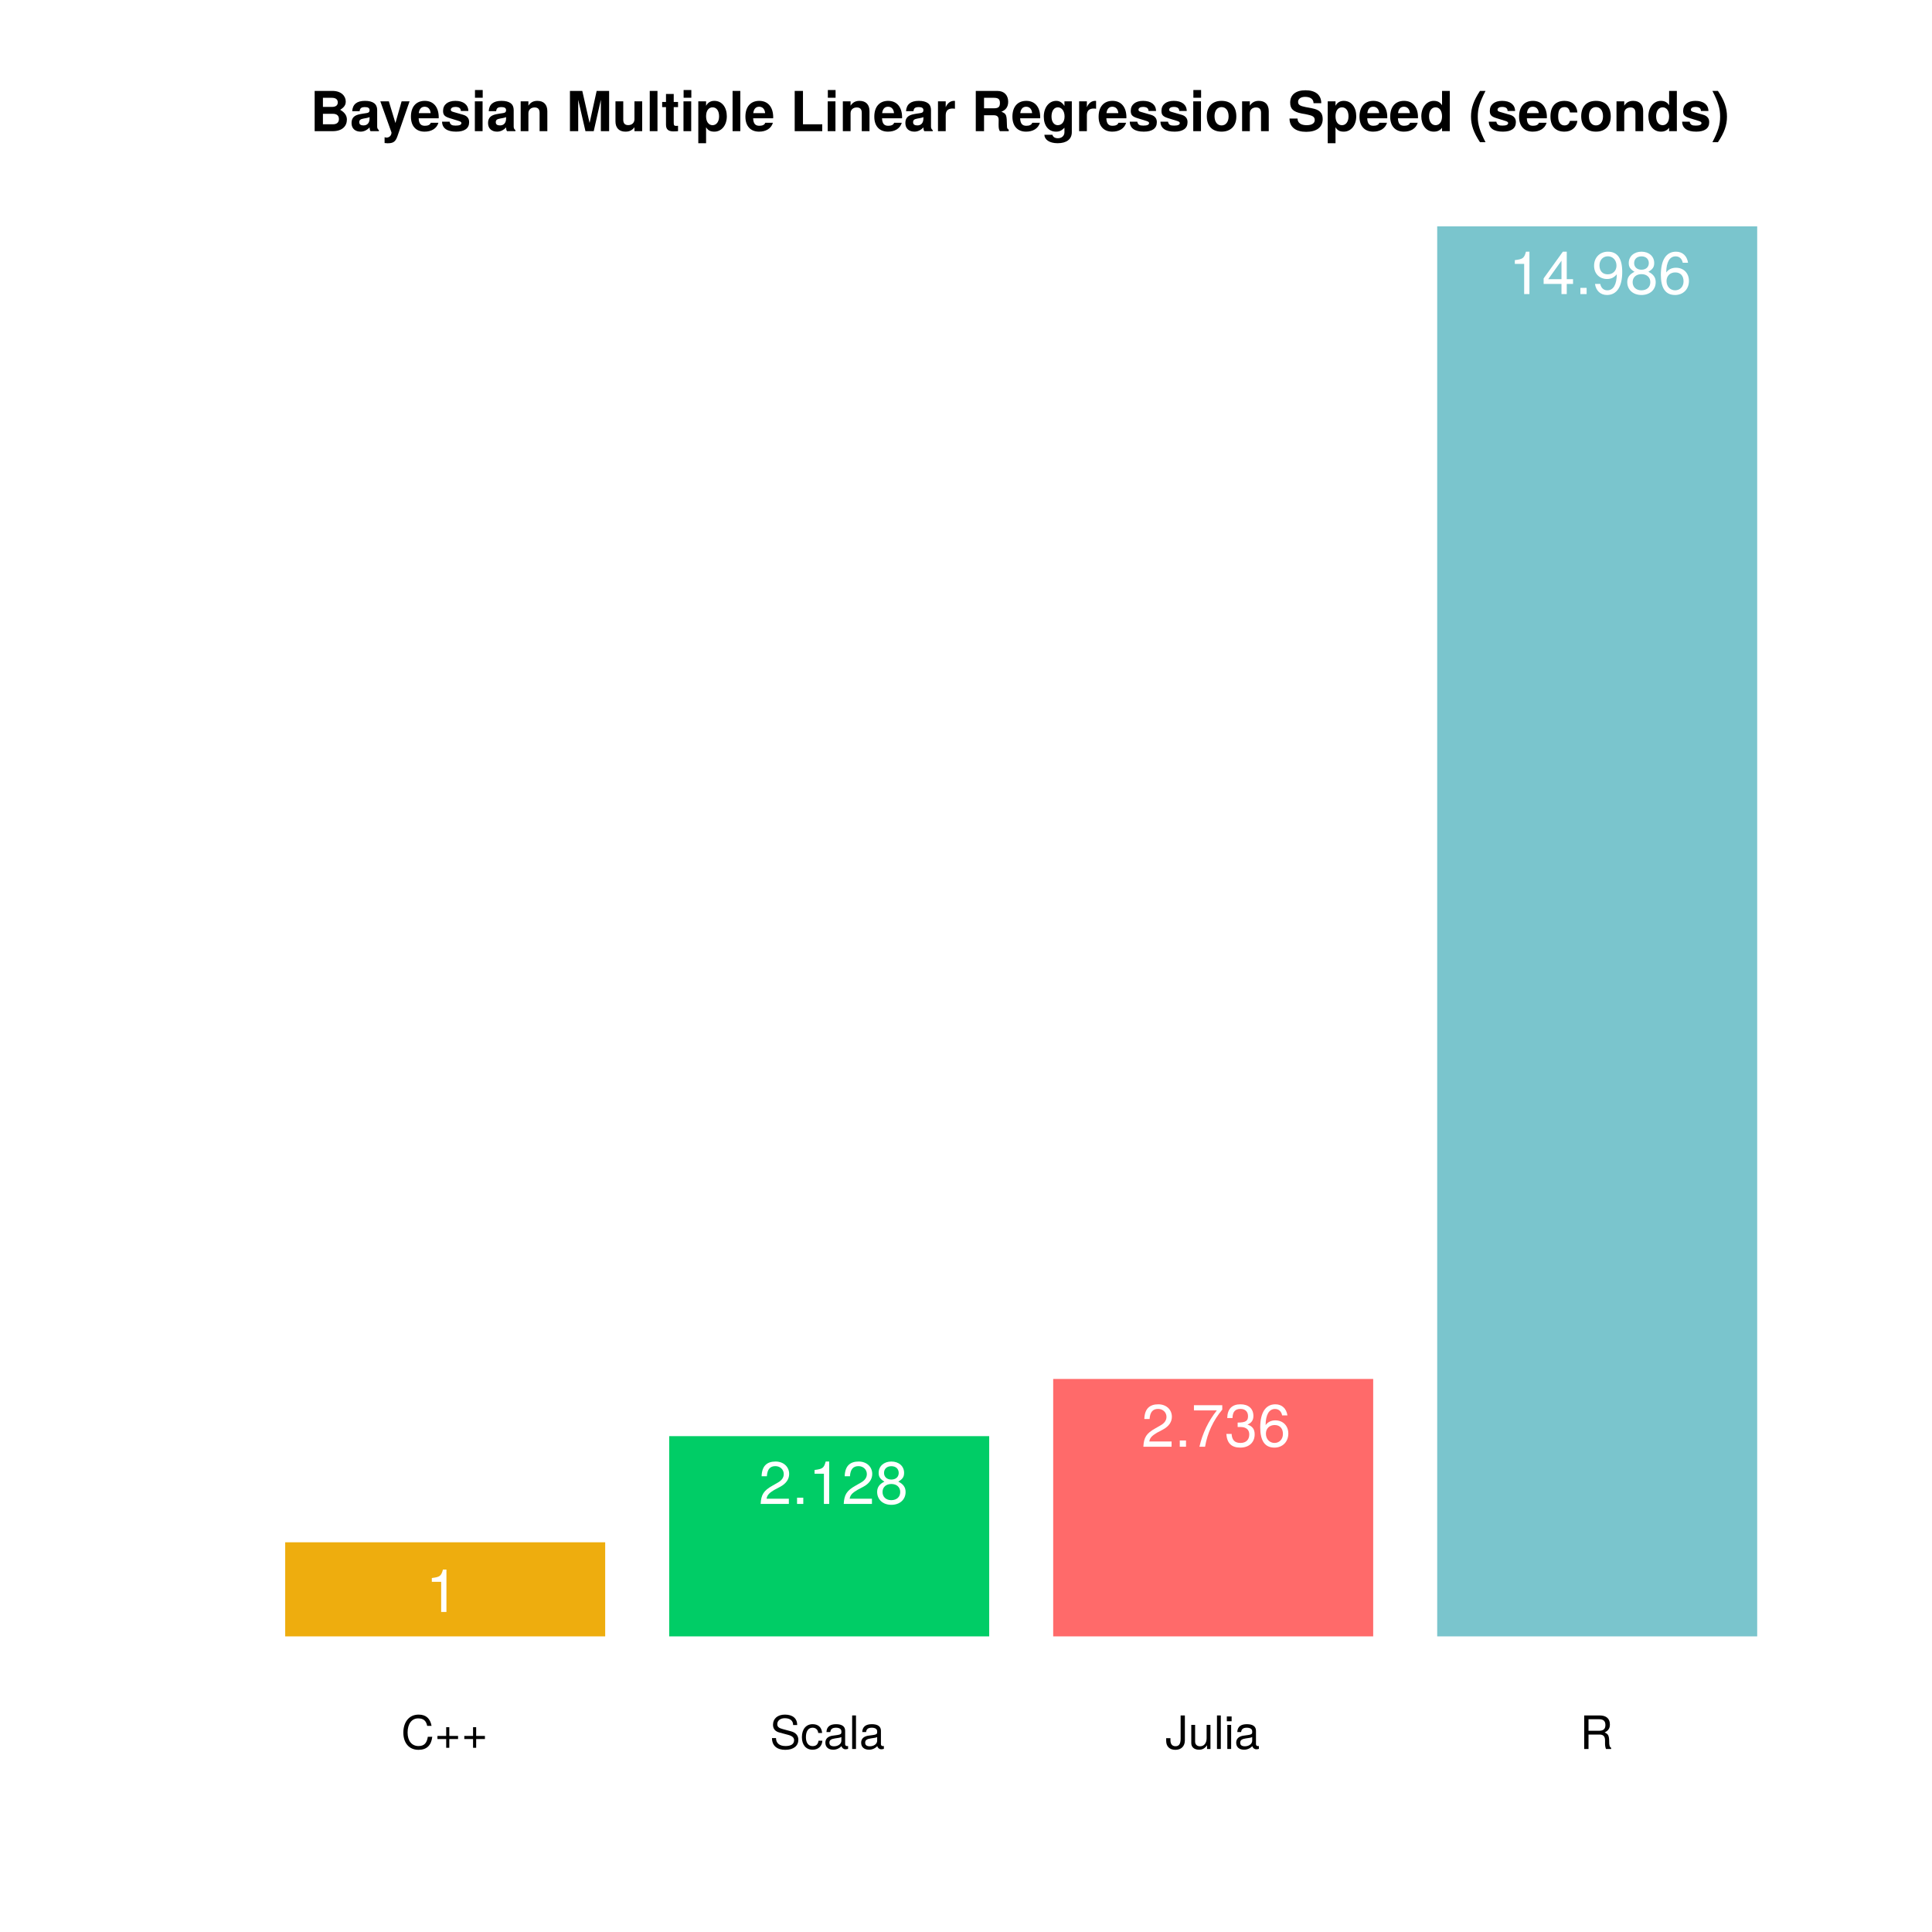
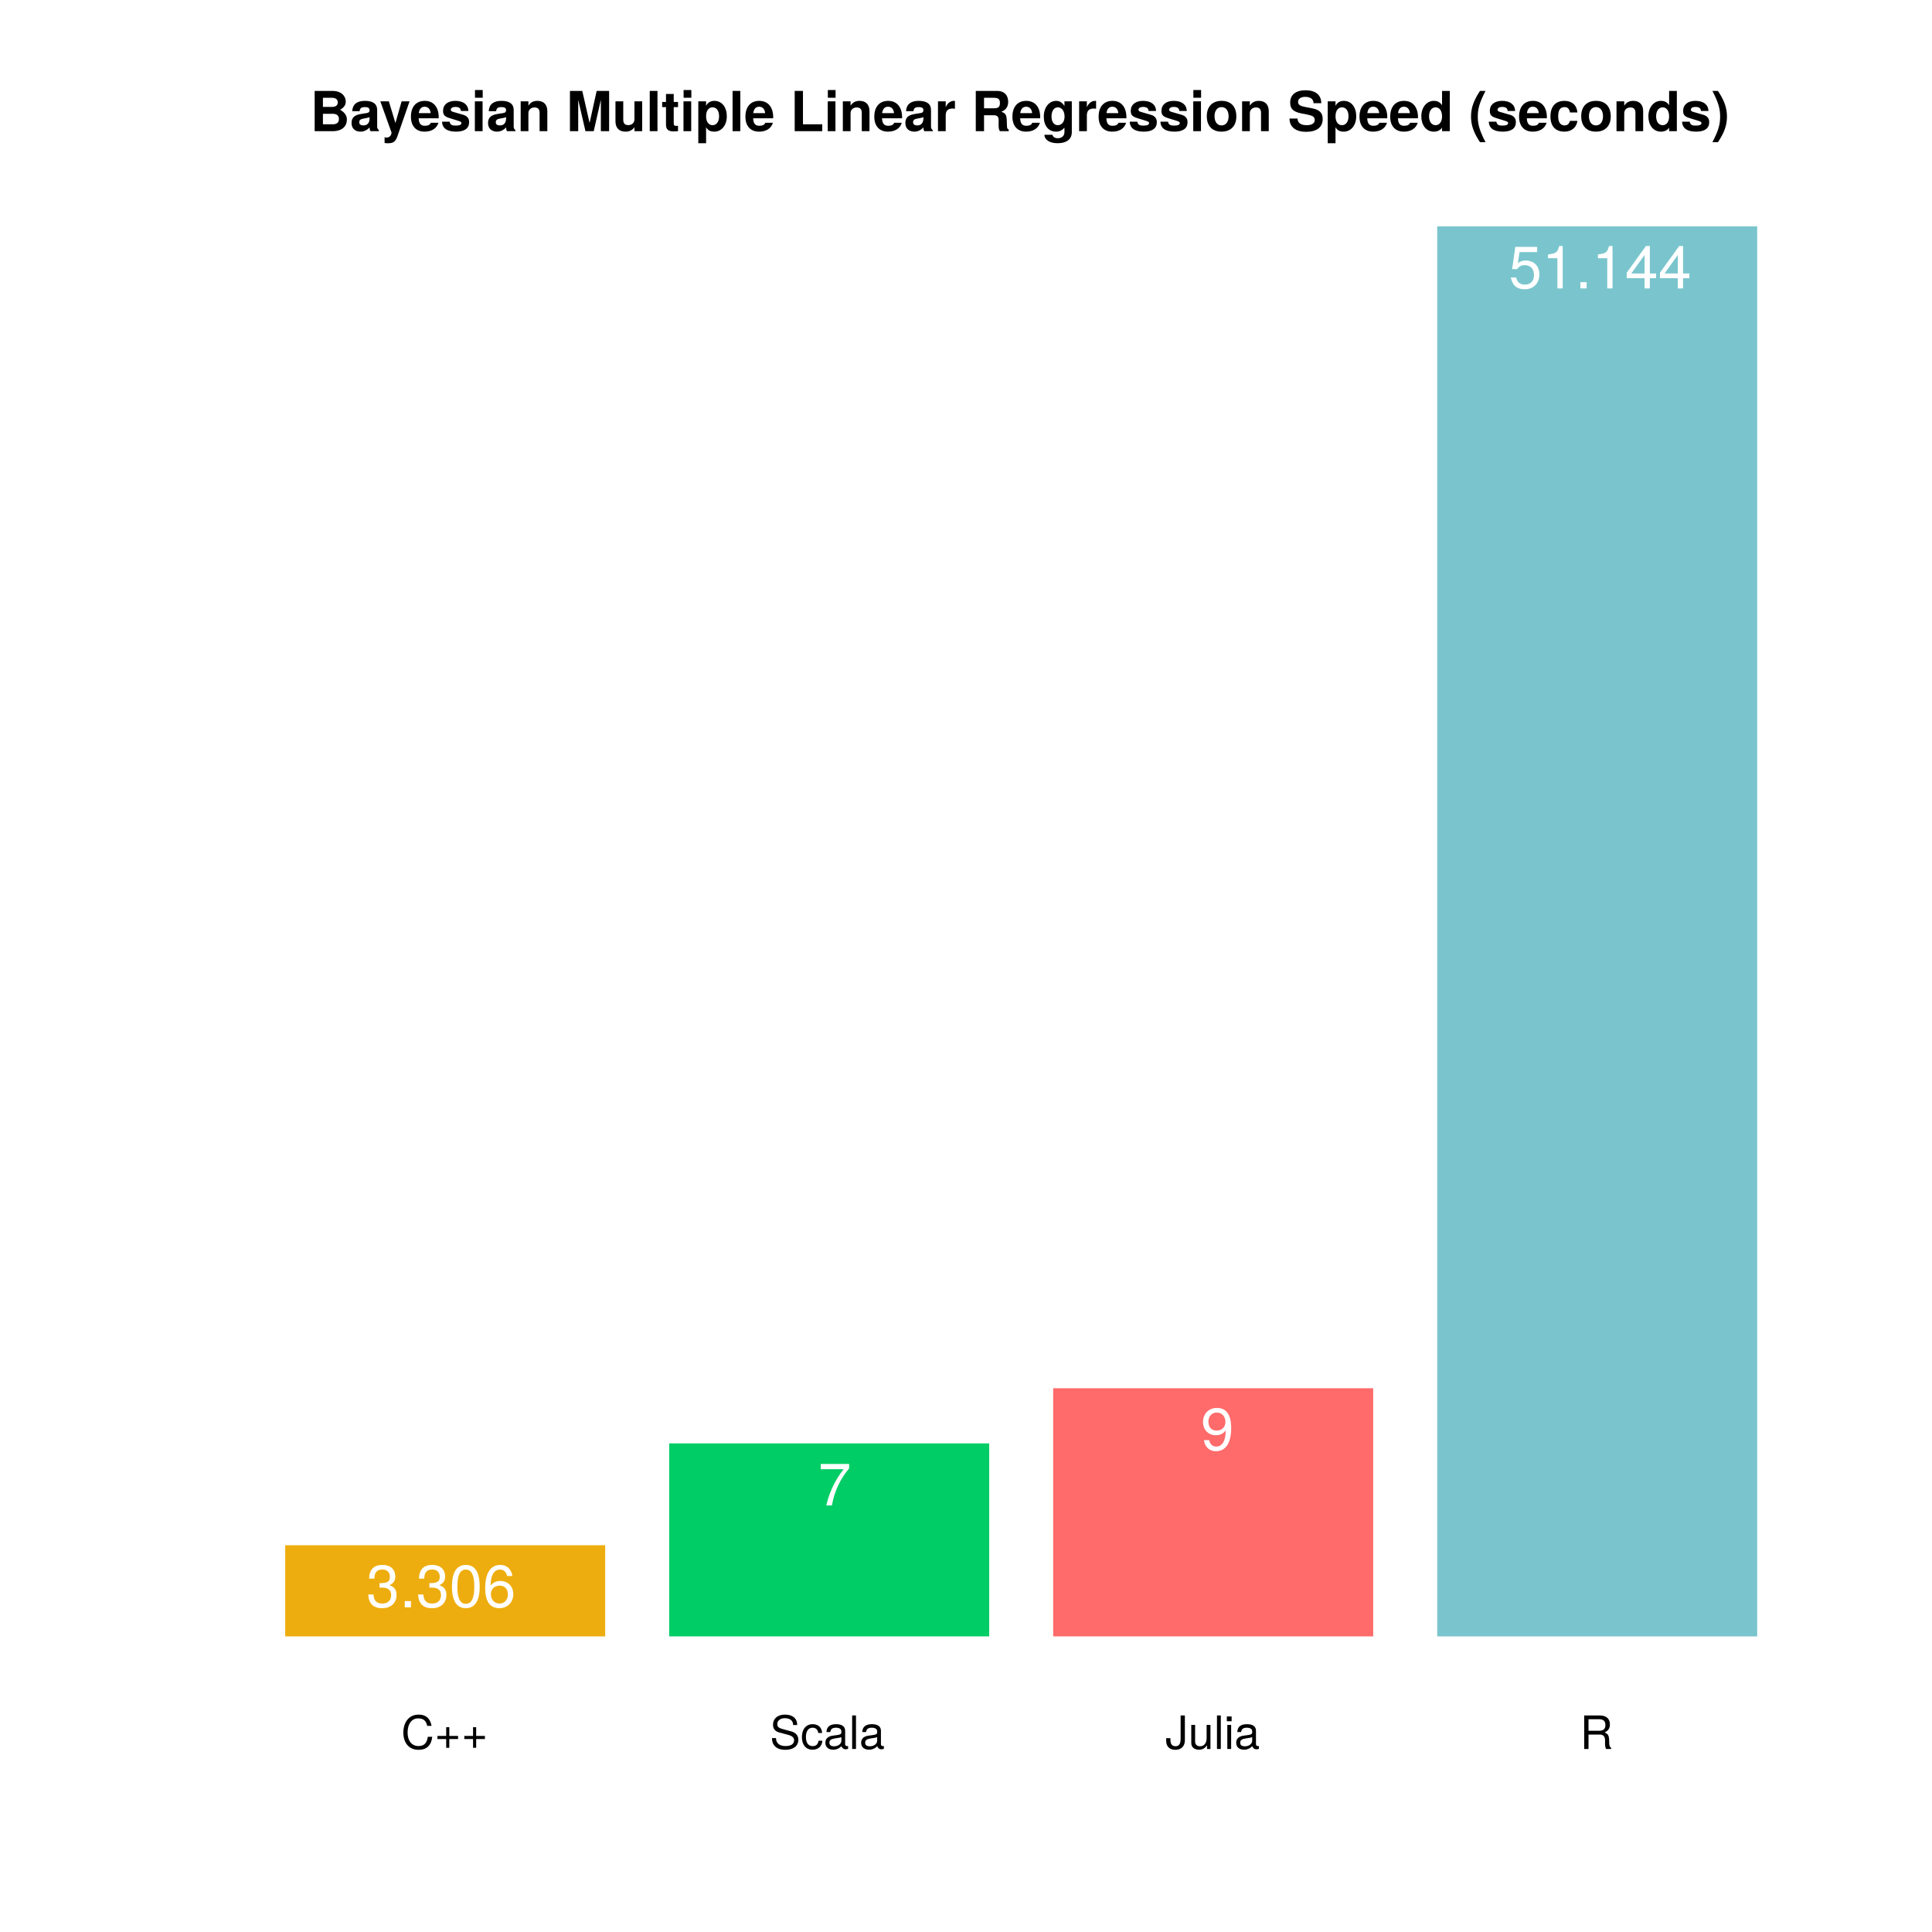
<svg xmlns="http://www.w3.org/2000/svg" xmlns:xlink="http://www.w3.org/1999/xlink" width="504pt" height="504pt" viewBox="0 0 504 504" version="1.1">
  <defs>
    <g>
      <symbol overflow="visible" id="glyph0-0">
        <path style="stroke:none;" d="" />
      </symbol>
      <symbol overflow="visible" id="glyph0-1">
        <path style="stroke:none;" d="M 8.125 -3.188 L 6.969 -3.188 C 6.703 -1.531 6.016 -0.766 4.531 -0.766 C 2.797 -0.766 1.688 -2.094 1.688 -4.281 C 1.688 -6.531 2.75 -7.984 4.438 -7.984 C 5.812 -7.984 6.531 -7.375 6.797 -6.031 L 7.938 -6.031 C 7.594 -7.953 6.484 -8.969 4.578 -8.969 C 1.922 -8.969 0.578 -6.828 0.578 -4.266 C 0.578 -1.719 1.953 0.219 4.531 0.219 C 6.656 0.219 7.859 -0.906 8.125 -3.188 Z M 8.125 -3.188 " />
      </symbol>
      <symbol overflow="visible" id="glyph0-2">
        <path style="stroke:none;" d="M 6.188 -2.594 L 6.188 -3.406 L 3.906 -3.406 L 3.906 -5.688 L 3.094 -5.688 L 3.094 -3.406 L 0.812 -3.406 L 0.812 -2.594 L 3.094 -2.594 L 3.094 -0.312 L 3.906 -0.312 L 3.906 -2.594 Z M 6.188 -2.594 " />
      </symbol>
      <symbol overflow="visible" id="glyph0-3">
        <path style="stroke:none;" d="M 7.453 -2.406 C 7.453 -3.484 6.781 -4.266 5.594 -4.594 L 3.391 -5.188 C 2.344 -5.453 1.953 -5.812 1.953 -6.484 C 1.953 -7.375 2.734 -8.031 3.906 -8.031 C 5.297 -8.031 6.094 -7.391 6.094 -6.25 L 7.156 -6.25 C 7.156 -7.969 5.969 -8.969 3.953 -8.969 C 2.031 -8.969 0.844 -7.906 0.844 -6.328 C 0.844 -5.25 1.406 -4.578 2.562 -4.281 L 4.734 -3.703 C 5.828 -3.422 6.344 -2.969 6.344 -2.297 C 6.344 -1.328 5.609 -0.766 4.109 -0.766 C 2.453 -0.766 1.625 -1.594 1.625 -2.844 L 0.578 -2.844 C 0.578 -0.781 1.969 0.219 4.031 0.219 C 6.25 0.219 7.453 -0.844 7.453 -2.406 Z M 7.453 -2.406 " />
      </symbol>
      <symbol overflow="visible" id="glyph0-4">
        <path style="stroke:none;" d="M 5.719 -2.156 L 4.719 -2.156 C 4.547 -1.156 4.031 -0.75 3.188 -0.75 C 2.078 -0.75 1.422 -1.594 1.422 -3.078 C 1.422 -4.656 2.062 -5.547 3.156 -5.547 C 4 -5.547 4.531 -5.047 4.641 -4.172 L 5.656 -4.172 C 5.531 -5.719 4.578 -6.469 3.172 -6.469 C 1.469 -6.469 0.375 -5.172 0.375 -3.078 C 0.375 -1.062 1.453 0.188 3.156 0.188 C 4.656 0.188 5.609 -0.719 5.719 -2.156 Z M 5.719 -2.156 " />
      </symbol>
      <symbol overflow="visible" id="glyph0-5">
        <path style="stroke:none;" d="M 6.422 -0.031 L 6.422 -0.781 C 6.312 -0.75 6.266 -0.75 6.203 -0.75 C 5.859 -0.75 5.656 -0.938 5.656 -1.25 L 5.656 -4.75 C 5.656 -5.875 4.844 -6.469 3.297 -6.469 C 1.781 -6.469 0.844 -5.875 0.781 -4.422 L 1.781 -4.422 C 1.875 -5.203 2.328 -5.547 3.266 -5.547 C 4.156 -5.547 4.672 -5.203 4.672 -4.609 L 4.672 -4.344 C 4.672 -3.922 4.422 -3.75 3.625 -3.641 C 2.203 -3.469 1.984 -3.422 1.609 -3.266 C 0.875 -2.969 0.5 -2.406 0.5 -1.625 C 0.5 -0.484 1.297 0.188 2.562 0.188 C 3.375 0.188 4.156 -0.156 4.703 -0.75 C 4.812 -0.266 5.25 0.078 5.734 0.078 C 5.938 0.078 6.094 0.062 6.422 -0.031 Z M 4.672 -2.172 C 4.672 -1.266 3.75 -0.703 2.781 -0.703 C 2 -0.703 1.547 -0.969 1.547 -1.656 C 1.547 -2.312 1.984 -2.609 3.062 -2.766 C 4.109 -2.906 4.328 -2.953 4.672 -3.109 Z M 4.672 -2.172 " />
      </symbol>
      <symbol overflow="visible" id="glyph0-6">
        <path style="stroke:none;" d="M 1.812 0 L 1.812 -8.75 L 0.812 -8.75 L 0.812 0 Z M 1.812 0 " />
      </symbol>
      <symbol overflow="visible" id="glyph0-7">
        <path style="stroke:none;" d="M 5.109 -2.25 L 5.109 -8.75 L 4 -8.75 L 4 -2.656 C 4 -1.219 3.5 -0.719 2.656 -0.719 C 1.812 -0.719 1.344 -1.281 1.344 -2.297 L 1.344 -2.812 L 0.234 -2.812 L 0.234 -2.094 C 0.234 -0.688 1.109 0.219 2.641 0.219 C 4.156 0.219 5.109 -0.734 5.109 -2.25 Z M 5.109 -2.25 " />
      </symbol>
      <symbol overflow="visible" id="glyph0-8">
        <path style="stroke:none;" d="M 5.781 0 L 5.781 -6.281 L 4.781 -6.281 L 4.781 -2.812 C 4.781 -1.531 4.109 -0.703 3.078 -0.703 C 2.281 -0.703 1.781 -1.172 1.781 -1.938 L 1.781 -6.281 L 0.781 -6.281 L 0.781 -1.531 C 0.781 -0.484 1.562 0.188 2.781 0.188 C 3.703 0.188 4.297 -0.141 4.891 -0.969 L 4.891 0 Z M 5.781 0 " />
      </symbol>
      <symbol overflow="visible" id="glyph0-9">
        <path style="stroke:none;" d="M 1.844 0 L 1.844 -6.281 L 0.844 -6.281 L 0.844 0 Z M 1.969 -7.234 L 1.969 -8.484 L 0.719 -8.484 L 0.719 -7.234 Z M 1.969 -7.234 " />
      </symbol>
      <symbol overflow="visible" id="glyph0-10">
        <path style="stroke:none;" d="M 8.141 0 L 8.141 -0.281 C 7.734 -0.562 7.625 -0.875 7.625 -2.047 C 7.594 -3.484 7.375 -3.906 6.438 -4.312 C 7.422 -4.797 7.812 -5.406 7.812 -6.406 C 7.812 -7.922 6.859 -8.75 5.141 -8.75 L 1.109 -8.75 L 1.109 0 L 2.234 0 L 2.234 -3.766 L 5.109 -3.766 C 6.094 -3.766 6.562 -3.281 6.547 -2.203 L 6.547 -1.422 C 6.531 -0.891 6.641 -0.359 6.797 0 Z M 6.641 -6.25 C 6.641 -5.219 6.125 -4.75 4.938 -4.75 L 2.234 -4.75 L 2.234 -7.766 L 4.938 -7.766 C 6.188 -7.766 6.641 -7.234 6.641 -6.25 Z M 6.641 -6.25 " />
      </symbol>
      <symbol overflow="visible" id="glyph1-0">
        <path style="stroke:none;" d="" />
      </symbol>
      <symbol overflow="visible" id="glyph1-1">
        <path style="stroke:none;" d="M 9.594 -3.031 C 9.594 -4.062 9.031 -4.891 7.844 -5.578 C 8.891 -6.234 9.297 -6.844 9.297 -7.734 C 9.297 -9.219 8.047 -10.5 5.859 -10.5 L 1.188 -10.5 L 1.188 0 L 5.906 0 C 8.359 0 9.594 -1.297 9.594 -3.031 Z M 7.219 -7.5 C 7.219 -6.734 6.688 -6.328 5.688 -6.328 L 3.344 -6.328 L 3.344 -8.703 L 5.688 -8.703 C 6.688 -8.703 7.219 -8.281 7.219 -7.5 Z M 7.516 -3.156 C 7.516 -2.281 6.969 -1.797 5.922 -1.797 L 3.344 -1.797 L 3.344 -4.531 L 5.922 -4.531 C 6.969 -4.531 7.516 -4.047 7.516 -3.156 Z M 7.516 -3.156 " />
      </symbol>
      <symbol overflow="visible" id="glyph1-2">
        <path style="stroke:none;" d="M 7.547 0 L 7.547 -0.25 C 7.188 -0.578 7.094 -0.797 7.094 -1.203 L 7.094 -5.516 C 7.094 -7.109 6 -7.906 3.906 -7.906 C 1.797 -7.906 0.703 -7.016 0.578 -5.219 L 2.516 -5.219 C 2.625 -6.016 2.953 -6.281 3.953 -6.281 C 4.719 -6.281 5.109 -6.016 5.109 -5.5 C 5.109 -4.688 4.516 -4.766 3.5 -4.594 L 2.688 -4.453 C 1.156 -4.172 0.406 -3.516 0.406 -2.109 C 0.406 -0.594 1.469 0.125 2.766 0.125 C 3.625 0.125 4.422 -0.25 5.125 -0.984 C 5.125 -0.578 5.172 -0.234 5.359 0 Z M 5.109 -3.328 C 5.109 -2.156 4.531 -1.5 3.516 -1.5 C 2.844 -1.5 2.422 -1.75 2.422 -2.328 C 2.422 -2.922 2.734 -3.141 3.578 -3.297 L 4.266 -3.422 C 4.797 -3.531 4.891 -3.562 5.109 -3.672 Z M 5.109 -3.328 " />
      </symbol>
      <symbol overflow="visible" id="glyph1-3">
        <path style="stroke:none;" d="M 7.75 -7.781 L 5.672 -7.781 L 4.062 -2.125 L 2.344 -7.781 L 0.125 -7.781 L 3.031 0.328 L 3.031 0.375 C 3.031 1.109 2.484 1.672 1.766 1.672 C 1.609 1.672 1.5 1.656 1.234 1.578 L 1.234 3.094 C 1.547 3.141 1.719 3.156 1.953 3.156 C 3.312 3.156 4.016 2.906 4.547 1.422 Z M 7.75 -7.781 " />
      </symbol>
      <symbol overflow="visible" id="glyph1-4">
        <path style="stroke:none;" d="M 7.562 -3.594 C 7.562 -6.281 6.203 -7.906 3.922 -7.906 C 1.688 -7.906 0.312 -6.391 0.312 -3.781 C 0.312 -1.297 1.672 0.125 3.875 0.125 C 5.625 0.125 7.031 -0.656 7.484 -2.188 L 5.484 -2.188 C 5.312 -1.625 4.688 -1.406 3.953 -1.406 C 3 -1.406 2.391 -1.844 2.328 -3.359 L 7.547 -3.359 Z M 5.453 -4.703 L 2.359 -4.703 C 2.5 -5.781 3 -6.375 3.891 -6.375 C 4.75 -6.375 5.359 -5.812 5.453 -4.703 Z M 5.453 -4.703 " />
      </symbol>
      <symbol overflow="visible" id="glyph1-5">
        <path style="stroke:none;" d="M 7.484 -2.312 L 7.484 -2.406 C 7.484 -3.297 6.984 -3.969 5.969 -4.266 L 3.422 -5 C 2.859 -5.156 2.703 -5.281 2.703 -5.609 C 2.703 -6.031 3.172 -6.328 3.875 -6.328 C 4.844 -6.328 5.312 -5.984 5.328 -5.266 L 7.281 -5.266 C 7.25 -6.922 5.984 -7.906 3.891 -7.906 C 1.922 -7.906 0.688 -6.922 0.688 -5.312 C 0.688 -4.359 0.953 -3.844 2.391 -3.406 L 4.797 -2.656 C 5.297 -2.5 5.469 -2.328 5.469 -2.125 C 5.469 -1.641 4.906 -1.453 3.969 -1.453 C 3.047 -1.453 2.562 -1.625 2.391 -2.469 L 0.422 -2.469 C 0.469 -0.766 1.734 0.125 4.094 0.125 C 6.281 0.125 7.484 -0.734 7.484 -2.312 Z M 7.484 -2.312 " />
      </symbol>
      <symbol overflow="visible" id="glyph1-6">
        <path style="stroke:none;" d="M 2.984 0 L 2.984 -7.781 L 0.969 -7.781 L 0.969 0 Z M 3.016 -8.719 L 3.016 -10.734 L 1 -10.734 L 1 -8.719 Z M 3.016 -8.719 " />
      </symbol>
      <symbol overflow="visible" id="glyph1-7">
        <path style="stroke:none;" d="M 7.859 0 L 7.859 -5.219 C 7.859 -6.922 6.922 -7.906 5.266 -7.906 C 4.203 -7.906 3.5 -7.516 2.922 -6.656 L 2.922 -7.781 L 0.906 -7.781 L 0.906 0 L 2.922 0 L 2.922 -4.672 C 2.922 -5.594 3.578 -6.188 4.547 -6.188 C 5.422 -6.188 5.844 -5.719 5.844 -4.797 L 5.844 0 Z M 7.859 0 " />
      </symbol>
      <symbol overflow="visible" id="glyph1-8">
        <path style="stroke:none;" d="" />
      </symbol>
      <symbol overflow="visible" id="glyph1-9">
        <path style="stroke:none;" d="M 11.172 0 L 11.172 -10.5 L 7.922 -10.5 L 6.078 -2.141 L 4.172 -10.5 L 0.953 -10.5 L 0.953 0 L 3.109 0 L 3.109 -8.188 L 5 0 L 7.156 0 L 9.016 -8.188 L 9.016 0 Z M 11.172 0 " />
      </symbol>
      <symbol overflow="visible" id="glyph1-10">
        <path style="stroke:none;" d="M 7.797 0 L 7.797 -7.781 L 5.781 -7.781 L 5.781 -3.109 C 5.781 -2.188 5.125 -1.578 4.156 -1.578 C 3.281 -1.578 2.859 -2.047 2.859 -2.984 L 2.859 -7.781 L 0.828 -7.781 L 0.828 -2.562 C 0.828 -0.844 1.781 0.125 3.438 0.125 C 4.5 0.125 5.203 -0.266 5.781 -1.016 L 5.781 0 Z M 7.797 0 " />
      </symbol>
      <symbol overflow="visible" id="glyph1-11">
        <path style="stroke:none;" d="M 2.984 0 L 2.984 -10.5 L 0.969 -10.5 L 0.969 0 Z M 2.984 0 " />
      </symbol>
      <symbol overflow="visible" id="glyph1-12">
        <path style="stroke:none;" d="M 4.344 0 L 4.344 -1.406 C 4.141 -1.391 4.016 -1.375 3.875 -1.375 C 3.344 -1.375 3.219 -1.531 3.219 -2.219 L 3.219 -6.281 L 4.344 -6.281 L 4.344 -7.625 L 3.219 -7.625 L 3.219 -9.703 L 1.203 -9.703 L 1.203 -7.625 L 0.203 -7.625 L 0.203 -6.281 L 1.203 -6.281 L 1.203 -1.672 C 1.203 -0.453 1.844 0.062 3.172 0.062 C 3.609 0.062 3.969 0.016 4.344 0 Z M 4.344 0 " />
      </symbol>
      <symbol overflow="visible" id="glyph1-13">
        <path style="stroke:none;" d="M 8.266 -3.891 C 8.266 -6.188 7.047 -7.906 5.016 -7.906 C 4.031 -7.906 3.344 -7.484 2.859 -6.625 L 2.859 -7.781 L 0.828 -7.781 L 0.828 3.141 L 2.859 3.141 L 2.859 -1.031 C 3.344 -0.172 4.031 0.125 5.016 0.125 C 6.891 0.125 8.266 -1.531 8.266 -3.891 Z M 6.25 -3.859 C 6.25 -2.453 5.547 -1.562 4.547 -1.562 C 3.547 -1.562 2.859 -2.438 2.859 -3.891 C 2.859 -5.344 3.547 -6.219 4.547 -6.219 C 5.578 -6.219 6.25 -5.344 6.25 -3.859 Z M 6.25 -3.859 " />
      </symbol>
      <symbol overflow="visible" id="glyph1-14">
        <path style="stroke:none;" d="M 8.344 0 L 8.344 -1.797 L 3.312 -1.797 L 3.312 -10.5 L 1.156 -10.5 L 1.156 0 Z M 8.344 0 " />
      </symbol>
      <symbol overflow="visible" id="glyph1-15">
        <path style="stroke:none;" d="M 5.328 -5.844 L 5.328 -7.891 C 5.219 -7.906 5.141 -7.906 5.078 -7.906 C 4.156 -7.906 3.359 -7.297 2.922 -6.25 L 2.922 -7.781 L 0.906 -7.781 L 0.906 0 L 2.922 0 L 2.922 -4.141 C 2.922 -5.312 3.516 -5.906 4.703 -5.906 C 4.906 -5.906 5.062 -5.891 5.328 -5.844 Z M 5.328 -5.844 " />
      </symbol>
      <symbol overflow="visible" id="glyph1-16">
        <path style="stroke:none;" d="M 9.75 0 L 9.75 -0.391 C 9.422 -0.578 9.297 -0.797 9.297 -1.25 C 9.234 -4.344 9.172 -4.5 7.844 -5.078 C 9.016 -5.531 9.609 -6.375 9.609 -7.672 C 9.609 -9.297 8.641 -10.5 6.781 -10.5 L 1.156 -10.5 L 1.156 0 L 3.312 0 L 3.312 -4.156 L 5.797 -4.156 C 6.734 -4.156 7.125 -3.781 7.125 -2.906 L 7.109 -1.797 C 7.109 -0.828 7.156 -0.5 7.438 0 Z M 7.453 -7.359 C 7.453 -6.422 7.141 -5.969 5.922 -5.969 L 3.312 -5.969 L 3.312 -8.703 L 5.922 -8.703 C 7.109 -8.703 7.453 -8.266 7.453 -7.359 Z M 7.453 -7.359 " />
      </symbol>
      <symbol overflow="visible" id="glyph1-17">
        <path style="stroke:none;" d="M 7.797 0.266 L 7.797 -7.781 L 5.875 -7.781 L 5.875 -6.578 C 5.266 -7.5 4.609 -7.906 3.719 -7.906 C 1.875 -7.906 0.484 -6.203 0.484 -3.797 C 0.484 -1.391 1.75 0.125 3.672 0.125 C 4.578 0.125 5.125 -0.141 5.875 -0.891 L 5.875 0.266 C 5.875 1.203 5.172 1.844 4.156 1.844 C 3.406 1.844 2.891 1.531 2.734 0.938 L 0.641 0.938 C 0.672 2.203 1.953 3.141 4.094 3.141 C 6.438 3.141 7.797 2.094 7.797 0.266 Z M 5.906 -3.828 C 5.906 -2.422 5.172 -1.562 4.125 -1.562 C 3.172 -1.562 2.5 -2.422 2.5 -3.828 C 2.5 -5.297 3.172 -6.219 4.156 -6.219 C 5.156 -6.219 5.906 -5.266 5.906 -3.828 Z M 5.906 -3.828 " />
      </symbol>
      <symbol overflow="visible" id="glyph1-18">
        <path style="stroke:none;" d="M 8.203 -3.828 C 8.203 -6.469 6.766 -7.906 4.344 -7.906 C 1.953 -7.906 0.5 -6.438 0.5 -3.891 C 0.5 -1.328 1.953 0.125 4.344 0.125 C 6.719 0.125 8.203 -1.344 8.203 -3.828 Z M 6.188 -3.859 C 6.188 -2.406 5.438 -1.5 4.344 -1.5 C 3.25 -1.5 2.516 -2.406 2.516 -3.891 C 2.516 -5.375 3.25 -6.281 4.344 -6.281 C 5.453 -6.281 6.188 -5.391 6.188 -3.859 Z M 6.188 -3.859 " />
      </symbol>
      <symbol overflow="visible" id="glyph1-19">
        <path style="stroke:none;" d="M 9.125 -3.156 C 9.125 -4.812 8.281 -5.594 6.344 -5.969 L 4.703 -6.281 C 3.156 -6.578 2.703 -6.891 2.703 -7.656 C 2.703 -8.438 3.422 -8.953 4.531 -8.953 C 5.891 -8.953 6.734 -8.375 6.734 -7.297 L 8.75 -7.297 C 8.75 -9.516 7.188 -10.672 4.625 -10.672 C 2.109 -10.672 0.641 -9.5 0.641 -7.453 C 0.641 -5.812 1.469 -5.047 3.594 -4.625 L 5.078 -4.344 C 6.516 -4.047 7.047 -3.75 7.047 -2.891 C 7.047 -2.016 6.234 -1.562 4.922 -1.562 C 3.453 -1.562 2.562 -2.172 2.562 -3.297 L 0.469 -3.297 C 0.469 -1.047 2.125 0.172 4.812 0.172 C 7.516 0.172 9.125 -1.016 9.125 -3.156 Z M 9.125 -3.156 " />
      </symbol>
      <symbol overflow="visible" id="glyph1-20">
        <path style="stroke:none;" d="M 7.844 0 L 7.844 -10.5 L 5.828 -10.5 L 5.828 -6.766 C 5.328 -7.547 4.656 -7.906 3.688 -7.906 C 1.828 -7.906 0.422 -6.219 0.422 -3.875 C 0.422 -1.672 1.625 0.125 3.688 0.125 C 4.656 0.125 5.328 -0.234 5.828 -0.891 L 5.828 0 Z M 5.828 -3.844 C 5.828 -2.438 5.141 -1.562 4.141 -1.562 C 3.125 -1.562 2.438 -2.453 2.438 -3.875 C 2.438 -5.312 3.125 -6.219 4.141 -6.219 C 5.156 -6.219 5.828 -5.328 5.828 -3.844 Z M 5.828 -3.844 " />
      </symbol>
      <symbol overflow="visible" id="glyph1-21">
        <path style="stroke:none;" d="M 4.359 2.875 C 2.844 -0.094 2.344 -1.703 2.344 -3.812 C 2.344 -5.922 2.844 -7.562 4.359 -10.5 L 2.922 -10.5 C 1.266 -8.016 0.578 -6.016 0.578 -3.812 C 0.578 -1.594 1.266 0.391 2.922 2.875 Z M 4.359 2.875 " />
      </symbol>
      <symbol overflow="visible" id="glyph1-22">
        <path style="stroke:none;" d="M 7.516 -2.688 L 5.594 -2.688 C 5.328 -1.891 4.922 -1.5 4.156 -1.5 C 3.125 -1.5 2.5 -2.312 2.5 -3.828 C 2.5 -5.266 2.875 -6.281 4.156 -6.281 C 4.969 -6.281 5.359 -5.891 5.594 -4.875 L 7.516 -4.875 C 7.375 -6.766 6.109 -7.906 4.156 -7.906 C 1.844 -7.906 0.484 -6.484 0.484 -3.828 C 0.484 -1.266 1.828 0.125 4.141 0.125 C 6.016 0.125 7.328 -1.031 7.516 -2.688 Z M 7.516 -2.688 " />
      </symbol>
      <symbol overflow="visible" id="glyph1-23">
        <path style="stroke:none;" d="M 4.109 -3.797 C 4.109 -6.016 3.422 -8.016 1.75 -10.5 L 0.312 -10.5 C 1.844 -7.531 2.328 -5.922 2.328 -3.797 C 2.328 -1.703 1.844 -0.062 0.312 2.875 L 1.75 2.875 C 3.422 0.391 4.109 -1.594 4.109 -3.797 Z M 4.109 -3.797 " />
      </symbol>
      <symbol overflow="visible" id="glyph2-0">
        <path style="stroke:none;" d="" />
      </symbol>
      <symbol overflow="visible" id="glyph2-1">
-         <path style="stroke:none;" d="M 5.406 0 L 5.406 -11.062 L 4.5 -11.062 C 4.016 -9.359 3.719 -9.125 1.594 -8.859 L 1.594 -7.875 L 4.031 -7.875 L 4.031 0 Z M 5.406 0 " />
+         <path style="stroke:none;" d="M 7.891 -3.219 C 7.891 -4.547 7.344 -5.328 6.016 -5.781 C 7.047 -6.188 7.562 -6.906 7.562 -8.016 C 7.562 -9.922 6.297 -11.062 4.188 -11.062 C 1.969 -11.062 0.781 -9.844 0.734 -7.484 L 2.109 -7.484 C 2.141 -9.125 2.812 -9.859 4.203 -9.859 C 5.422 -9.859 6.156 -9.141 6.156 -7.969 C 6.156 -6.781 5.641 -6.297 3.453 -6.297 L 3.453 -5.141 L 4.188 -5.141 C 5.703 -5.141 6.484 -4.422 6.484 -3.203 C 6.484 -1.812 5.625 -0.984 4.188 -0.984 C 2.703 -0.984 1.969 -1.734 1.875 -3.344 L 0.5 -3.344 C 0.672 -0.875 1.891 0.234 4.141 0.234 C 6.422 0.234 7.891 -1.125 7.891 -3.219 Z M 7.891 -3.219 " />
      </symbol>
      <symbol overflow="visible" id="glyph2-2">
-         <path style="stroke:none;" d="M 7.969 -7.812 C 7.969 -9.688 6.516 -11.062 4.422 -11.062 C 2.172 -11.062 0.859 -9.906 0.781 -7.219 L 2.156 -7.219 C 2.266 -9.078 3.031 -9.859 4.375 -9.859 C 5.625 -9.859 6.562 -8.969 6.562 -7.781 C 6.562 -6.906 6.047 -6.156 5.062 -5.594 L 3.641 -4.781 C 1.328 -3.484 0.656 -2.438 0.531 0 L 7.891 0 L 7.891 -1.359 L 2.078 -1.359 C 2.219 -2.266 2.719 -2.844 4.062 -3.641 L 5.625 -4.469 C 7.172 -5.297 7.969 -6.453 7.969 -7.812 Z M 7.969 -7.812 " />
+         <path style="stroke:none;" d="M 2.984 0 L 2.984 -1.625 L 1.359 -1.625 L 1.359 0 Z M 2.984 0 " />
      </symbol>
      <symbol overflow="visible" id="glyph2-3">
-         <path style="stroke:none;" d="M 2.984 0 L 2.984 -1.625 L 1.359 -1.625 L 1.359 0 Z M 2.984 0 " />
+         <path style="stroke:none;" d="M 7.906 -5.312 C 7.906 -9.156 6.688 -11.062 4.281 -11.062 C 1.906 -11.062 0.672 -9.125 0.672 -5.406 C 0.672 -1.688 1.922 0.234 4.281 0.234 C 6.625 0.234 7.906 -1.688 7.906 -5.312 Z M 6.5 -5.438 C 6.5 -2.312 5.781 -0.906 4.25 -0.906 C 2.812 -0.906 2.078 -2.375 2.078 -5.391 C 2.078 -8.422 2.812 -9.844 4.281 -9.844 C 5.766 -9.844 6.5 -8.406 6.5 -5.438 Z M 6.5 -5.438 " />
      </symbol>
      <symbol overflow="visible" id="glyph2-4">
-         <path style="stroke:none;" d="M 8 -3.125 C 8 -4.344 7.375 -5.203 6.094 -5.812 C 7.234 -6.5 7.609 -7.062 7.609 -8.109 C 7.609 -9.844 6.25 -11.062 4.281 -11.062 C 2.344 -11.062 0.969 -9.844 0.969 -8.109 C 0.969 -7.078 1.344 -6.516 2.469 -5.812 C 1.203 -5.203 0.578 -4.344 0.578 -3.141 C 0.578 -1.109 2.109 0.234 4.281 0.234 C 6.469 0.234 8 -1.109 8 -3.125 Z M 6.203 -8.078 C 6.203 -7.047 5.438 -6.359 4.281 -6.359 C 3.141 -6.359 2.375 -7.047 2.375 -8.094 C 2.375 -9.156 3.141 -9.844 4.281 -9.844 C 5.453 -9.844 6.203 -9.156 6.203 -8.078 Z M 6.594 -3.109 C 6.594 -1.797 5.656 -0.984 4.25 -0.984 C 2.922 -0.984 1.984 -1.812 1.984 -3.109 C 1.984 -4.391 2.922 -5.203 4.281 -5.203 C 5.656 -5.203 6.594 -4.391 6.594 -3.109 Z M 6.594 -3.109 " />
+         <path style="stroke:none;" d="M 8 -3.438 C 8 -5.484 6.594 -6.875 4.609 -6.875 C 3.531 -6.875 2.672 -6.453 2.078 -5.641 C 2.094 -8.344 2.969 -9.844 4.531 -9.844 C 5.5 -9.844 6.172 -9.234 6.391 -8.172 L 7.766 -8.172 C 7.5 -9.984 6.312 -11.062 4.625 -11.062 C 2.062 -11.062 0.672 -8.891 0.672 -5.031 C 0.672 -1.594 1.859 0.234 4.375 0.234 C 6.484 0.234 8 -1.266 8 -3.438 Z M 6.594 -3.328 C 6.594 -1.938 5.656 -0.984 4.391 -0.984 C 3.125 -0.984 2.156 -1.984 2.156 -3.406 C 2.156 -4.766 3.094 -5.656 4.438 -5.656 C 5.766 -5.656 6.594 -4.797 6.594 -3.328 Z M 6.594 -3.328 " />
      </symbol>
      <symbol overflow="visible" id="glyph2-5">
        <path style="stroke:none;" d="M 8.109 -9.672 L 8.109 -10.828 L 0.719 -10.828 L 0.719 -9.469 L 6.688 -9.469 C 4.484 -6.688 2.938 -3.469 2.156 0 L 3.625 0 C 4.219 -3.578 5.781 -6.906 8.109 -9.672 Z M 8.109 -9.672 " />
      </symbol>
      <symbol overflow="visible" id="glyph2-6">
-         <path style="stroke:none;" d="M 7.891 -3.219 C 7.891 -4.547 7.344 -5.328 6.016 -5.781 C 7.047 -6.188 7.562 -6.906 7.562 -8.016 C 7.562 -9.922 6.297 -11.062 4.188 -11.062 C 1.969 -11.062 0.781 -9.844 0.734 -7.484 L 2.109 -7.484 C 2.141 -9.125 2.812 -9.859 4.203 -9.859 C 5.422 -9.859 6.156 -9.141 6.156 -7.969 C 6.156 -6.781 5.641 -6.297 3.453 -6.297 L 3.453 -5.141 L 4.188 -5.141 C 5.703 -5.141 6.484 -4.422 6.484 -3.203 C 6.484 -1.812 5.625 -0.984 4.188 -0.984 C 2.703 -0.984 1.969 -1.734 1.875 -3.344 L 0.5 -3.344 C 0.672 -0.875 1.891 0.234 4.141 0.234 C 6.422 0.234 7.891 -1.125 7.891 -3.219 Z M 7.891 -3.219 " />
+         <path style="stroke:none;" d="M 7.938 -5.781 C 7.938 -9.25 6.734 -11.062 4.203 -11.062 C 2.109 -11.062 0.594 -9.562 0.594 -7.391 C 0.594 -5.328 2 -3.938 3.984 -3.938 C 5.031 -3.938 5.797 -4.312 6.516 -5.172 C 6.5 -2.484 5.625 -0.984 4.047 -0.984 C 3.094 -0.984 2.422 -1.594 2.203 -2.656 L 0.828 -2.656 C 1.094 -0.844 2.281 0.234 3.953 0.234 C 6.547 0.234 7.938 -1.969 7.938 -5.781 Z M 6.438 -7.422 C 6.438 -6.062 5.484 -5.156 4.141 -5.156 C 2.828 -5.156 2 -6.016 2 -7.5 C 2 -8.906 2.938 -9.859 4.188 -9.859 C 5.469 -9.859 6.438 -8.859 6.438 -7.422 Z M 6.438 -7.422 " />
      </symbol>
      <symbol overflow="visible" id="glyph2-7">
-         <path style="stroke:none;" d="M 8 -3.438 C 8 -5.484 6.594 -6.875 4.609 -6.875 C 3.531 -6.875 2.672 -6.453 2.078 -5.641 C 2.094 -8.344 2.969 -9.844 4.531 -9.844 C 5.5 -9.844 6.172 -9.234 6.391 -8.172 L 7.766 -8.172 C 7.5 -9.984 6.312 -11.062 4.625 -11.062 C 2.062 -11.062 0.672 -8.891 0.672 -5.031 C 0.672 -1.594 1.859 0.234 4.375 0.234 C 6.484 0.234 8 -1.266 8 -3.438 Z M 6.594 -3.328 C 6.594 -1.938 5.656 -0.984 4.391 -0.984 C 3.125 -0.984 2.156 -1.984 2.156 -3.406 C 2.156 -4.766 3.094 -5.656 4.438 -5.656 C 5.766 -5.656 6.594 -4.797 6.594 -3.328 Z M 6.594 -3.328 " />
+         <path style="stroke:none;" d="M 8 -3.672 C 8 -5.844 6.547 -7.281 4.422 -7.281 C 3.656 -7.281 3.031 -7.078 2.391 -6.609 L 2.828 -9.469 L 7.422 -9.469 L 7.422 -10.828 L 1.719 -10.828 L 0.891 -5.031 L 2.156 -5.031 C 2.797 -5.797 3.328 -6.062 4.172 -6.062 C 5.656 -6.062 6.594 -5.109 6.594 -3.484 C 6.594 -1.891 5.672 -0.984 4.172 -0.984 C 2.984 -0.984 2.25 -1.594 1.922 -2.844 L 0.547 -2.844 C 1 -0.641 2.25 0.234 4.203 0.234 C 6.438 0.234 8 -1.328 8 -3.672 Z M 8 -3.672 " />
      </symbol>
      <symbol overflow="visible" id="glyph2-8">
+         <path style="stroke:none;" d="M 5.406 0 L 5.406 -11.062 L 4.5 -11.062 C 4.016 -9.359 3.719 -9.125 1.594 -8.859 L 1.594 -7.875 L 4.031 -7.875 L 4.031 0 Z M 5.406 0 " />
+       </symbol>
+       <symbol overflow="visible" id="glyph2-9">
        <path style="stroke:none;" d="M 8.109 -2.656 L 8.109 -3.891 L 6.469 -3.891 L 6.469 -11.062 L 5.453 -11.062 L 0.438 -4.094 L 0.438 -2.656 L 5.094 -2.656 L 5.094 0 L 6.469 0 L 6.469 -2.656 Z M 5.094 -3.891 L 1.641 -3.891 L 5.094 -8.719 Z M 5.094 -3.891 " />
      </symbol>
-       <symbol overflow="visible" id="glyph2-9">
-         <path style="stroke:none;" d="M 7.938 -5.781 C 7.938 -9.25 6.734 -11.062 4.203 -11.062 C 2.109 -11.062 0.594 -9.562 0.594 -7.391 C 0.594 -5.328 2 -3.938 3.984 -3.938 C 5.031 -3.938 5.797 -4.312 6.516 -5.172 C 6.5 -2.484 5.625 -0.984 4.047 -0.984 C 3.094 -0.984 2.422 -1.594 2.203 -2.656 L 0.828 -2.656 C 1.094 -0.844 2.281 0.234 3.953 0.234 C 6.547 0.234 7.938 -1.969 7.938 -5.781 Z M 6.438 -7.422 C 6.438 -6.062 5.484 -5.156 4.141 -5.156 C 2.828 -5.156 2 -6.016 2 -7.5 C 2 -8.906 2.938 -9.859 4.188 -9.859 C 5.469 -9.859 6.438 -8.859 6.438 -7.422 Z M 6.438 -7.422 " />
-       </symbol>
    </g>
  </defs>
-   <g id="surface3">
+   <g id="surface171">
    <rect x="0" y="0" width="504" height="504" style="fill:rgb(100%,100%,100%);fill-opacity:1;stroke:none;" />
-     <path style=" stroke:none;fill-rule:nonzero;fill:rgb(93.333%,67.843%,5.49%);fill-opacity:1;" d="M 74.398 426.883 L 157.875 426.883 L 157.875 402.336 L 74.398 402.336 Z M 74.398 426.883 " />
-     <path style=" stroke:none;fill-rule:nonzero;fill:rgb(0%,80.392%,40%);fill-opacity:1;" d="M 174.574 426.883 L 258.051 426.883 L 258.051 374.648 L 174.574 374.648 Z M 174.574 426.883 " />
-     <path style=" stroke:none;fill-rule:nonzero;fill:rgb(100%,41.569%,41.569%);fill-opacity:1;" d="M 274.746 426.883 L 358.223 426.883 L 358.223 359.727 L 274.746 359.727 Z M 274.746 426.883 " />
+     <path style=" stroke:none;fill-rule:nonzero;fill:rgb(93.333%,67.843%,5.49%);fill-opacity:1;" d="M 74.398 426.883 L 157.875 426.883 L 157.875 403.105 L 74.398 403.105 Z M 74.398 426.883 " />
+     <path style=" stroke:none;fill-rule:nonzero;fill:rgb(0%,80.392%,40%);fill-opacity:1;" d="M 174.574 426.883 L 258.051 426.883 L 258.051 376.535 L 174.574 376.535 Z M 174.574 426.883 " />
+     <path style=" stroke:none;fill-rule:nonzero;fill:rgb(100%,41.569%,41.569%);fill-opacity:1;" d="M 274.746 426.883 L 358.223 426.883 L 358.223 362.152 L 274.746 362.152 Z M 274.746 426.883 " />
    <path style=" stroke:none;fill-rule:nonzero;fill:rgb(47.843%,77.255%,80.392%);fill-opacity:1;" d="M 374.922 426.883 L 458.398 426.883 L 458.398 59.043 L 374.922 59.043 Z M 374.922 426.883 " />
    <g style="fill:rgb(0%,0%,0%);fill-opacity:1;">
      <use xlink:href="#glyph0-1" x="104.641" y="456.257" />
      <use xlink:href="#glyph0-2" x="113.305" y="456.257" />
      <use xlink:href="#glyph0-2" x="120.312" y="456.257" />
    </g>
    <g style="fill:rgb(0%,0%,0%);fill-opacity:1;">
      <use xlink:href="#glyph0-3" x="200.812" y="456.257" />
      <use xlink:href="#glyph0-4" x="208.816" y="456.257" />
      <use xlink:href="#glyph0-5" x="214.816" y="456.257" />
      <use xlink:href="#glyph0-6" x="221.488" y="456.257" />
      <use xlink:href="#glyph0-5" x="224.152" y="456.257" />
    </g>
    <g style="fill:rgb(0%,0%,0%);fill-opacity:1;">
      <use xlink:href="#glyph0-7" x="303.988" y="456.257" />
      <use xlink:href="#glyph0-8" x="309.988" y="456.257" />
      <use xlink:href="#glyph0-6" x="316.66" y="456.257" />
      <use xlink:href="#glyph0-9" x="319.324" y="456.257" />
      <use xlink:href="#glyph0-5" x="321.988" y="456.257" />
    </g>
    <g style="fill:rgb(0%,0%,0%);fill-opacity:1;">
      <use xlink:href="#glyph0-10" x="412.16" y="456.257" />
    </g>
    <g style="fill:rgb(0%,0%,0%);fill-opacity:1;">
      <use xlink:href="#glyph1-1" x="80.898" y="34.219" />
      <use xlink:href="#glyph1-2" x="91.3" y="34.219" />
      <use xlink:href="#glyph1-3" x="99.094" y="34.219" />
      <use xlink:href="#glyph1-4" x="106.888" y="34.219" />
      <use xlink:href="#glyph1-5" x="114.897" y="34.219" />
      <use xlink:href="#glyph1-6" x="122.907" y="34.219" />
      <use xlink:href="#glyph1-2" x="126.912" y="34.219" />
      <use xlink:href="#glyph1-7" x="134.922" y="34.219" />
      <use xlink:href="#glyph1-8" x="143.724" y="34.219" />
      <use xlink:href="#glyph1-9" x="147.729" y="34.219" />
      <use xlink:href="#glyph1-10" x="159.729" y="34.219" />
      <use xlink:href="#glyph1-11" x="168.53" y="34.219" />
      <use xlink:href="#glyph1-12" x="172.535" y="34.219" />
      <use xlink:href="#glyph1-6" x="177.332" y="34.219" />
      <use xlink:href="#glyph1-13" x="181.337" y="34.219" />
      <use xlink:href="#glyph1-11" x="190.139" y="34.219" />
      <use xlink:href="#glyph1-4" x="194.144" y="34.219" />
      <use xlink:href="#glyph1-8" x="202.153" y="34.219" />
      <use xlink:href="#glyph1-14" x="206.158" y="34.219" />
      <use xlink:href="#glyph1-6" x="214.96" y="34.219" />
      <use xlink:href="#glyph1-7" x="218.965" y="34.219" />
      <use xlink:href="#glyph1-4" x="227.767" y="34.219" />
      <use xlink:href="#glyph1-2" x="235.776" y="34.219" />
      <use xlink:href="#glyph1-15" x="243.786" y="34.219" />
      <use xlink:href="#glyph1-8" x="249.391" y="34.219" />
      <use xlink:href="#glyph1-16" x="253.396" y="34.219" />
      <use xlink:href="#glyph1-4" x="263.797" y="34.219" />
      <use xlink:href="#glyph1-17" x="271.807" y="34.219" />
      <use xlink:href="#glyph1-15" x="280.608" y="34.219" />
      <use xlink:href="#glyph1-4" x="286.284" y="34.219" />
      <use xlink:href="#glyph1-5" x="294.294" y="34.219" />
      <use xlink:href="#glyph1-5" x="302.304" y="34.219" />
      <use xlink:href="#glyph1-6" x="310.313" y="34.219" />
      <use xlink:href="#glyph1-18" x="314.318" y="34.219" />
      <use xlink:href="#glyph1-7" x="323.12" y="34.219" />
      <use xlink:href="#glyph1-8" x="331.922" y="34.219" />
      <use xlink:href="#glyph1-19" x="335.927" y="34.219" />
      <use xlink:href="#glyph1-13" x="345.536" y="34.219" />
      <use xlink:href="#glyph1-4" x="354.338" y="34.219" />
      <use xlink:href="#glyph1-4" x="362.348" y="34.219" />
      <use xlink:href="#glyph1-20" x="370.357" y="34.219" />
      <use xlink:href="#glyph1-8" x="379.159" y="34.219" />
      <use xlink:href="#glyph1-21" x="383.164" y="34.219" />
      <use xlink:href="#glyph1-5" x="387.961" y="34.219" />
      <use xlink:href="#glyph1-4" x="395.971" y="34.219" />
      <use xlink:href="#glyph1-22" x="403.98" y="34.219" />
      <use xlink:href="#glyph1-18" x="411.99" y="34.219" />
      <use xlink:href="#glyph1-7" x="420.792" y="34.219" />
      <use xlink:href="#glyph1-20" x="429.594" y="34.219" />
      <use xlink:href="#glyph1-5" x="438.396" y="34.219" />
      <use xlink:href="#glyph1-23" x="446.405" y="34.219" />
    </g>
    <g style="fill:rgb(100%,100%,100%);fill-opacity:1;">
-       <use xlink:href="#glyph2-1" x="111.055" y="420.517" />
-     </g>
-     <g style="fill:rgb(100%,100%,100%);fill-opacity:1;">
-       <use xlink:href="#glyph2-2" x="197.898" y="392.329" />
-       <use xlink:href="#glyph2-3" x="206.568" y="392.329" />
-       <use xlink:href="#glyph2-1" x="210.903" y="392.329" />
-       <use xlink:href="#glyph2-2" x="219.573" y="392.329" />
-       <use xlink:href="#glyph2-4" x="228.243" y="392.329" />
-     </g>
-     <g style="fill:rgb(100%,100%,100%);fill-opacity:1;">
-       <use xlink:href="#glyph2-2" x="297.738" y="377.403" />
-       <use xlink:href="#glyph2-3" x="306.408" y="377.403" />
-       <use xlink:href="#glyph2-5" x="310.743" y="377.403" />
-       <use xlink:href="#glyph2-6" x="319.413" y="377.403" />
-       <use xlink:href="#glyph2-7" x="328.083" y="377.403" />
-     </g>
-     <g style="fill:rgb(100%,100%,100%);fill-opacity:1;">
-       <use xlink:href="#glyph2-1" x="393.578" y="76.72" />
-       <use xlink:href="#glyph2-8" x="402.248" y="76.72" />
-       <use xlink:href="#glyph2-3" x="410.918" y="76.72" />
-       <use xlink:href="#glyph2-9" x="415.253" y="76.72" />
-       <use xlink:href="#glyph2-4" x="423.923" y="76.72" />
-       <use xlink:href="#glyph2-7" x="432.593" y="76.72" />
+       <use xlink:href="#glyph2-1" x="95.555" y="419.298" />
+       <use xlink:href="#glyph2-2" x="104.225" y="419.298" />
+       <use xlink:href="#glyph2-1" x="108.56" y="419.298" />
+       <use xlink:href="#glyph2-3" x="117.229" y="419.298" />
+       <use xlink:href="#glyph2-4" x="125.899" y="419.298" />
+     </g>
+     <g style="fill:rgb(100%,100%,100%);fill-opacity:1;">
+       <use xlink:href="#glyph2-5" x="213.398" y="392.731" />
+     </g>
+     <g style="fill:rgb(100%,100%,100%);fill-opacity:1;">
+       <use xlink:href="#glyph2-6" x="313.238" y="378.349" />
+     </g>
+     <g style="fill:rgb(100%,100%,100%);fill-opacity:1;">
+       <use xlink:href="#glyph2-7" x="393.578" y="75.235" />
+       <use xlink:href="#glyph2-8" x="402.248" y="75.235" />
+       <use xlink:href="#glyph2-2" x="410.918" y="75.235" />
+       <use xlink:href="#glyph2-8" x="415.253" y="75.235" />
+       <use xlink:href="#glyph2-9" x="423.923" y="75.235" />
+       <use xlink:href="#glyph2-9" x="432.593" y="75.235" />
    </g>
  </g>
</svg>
